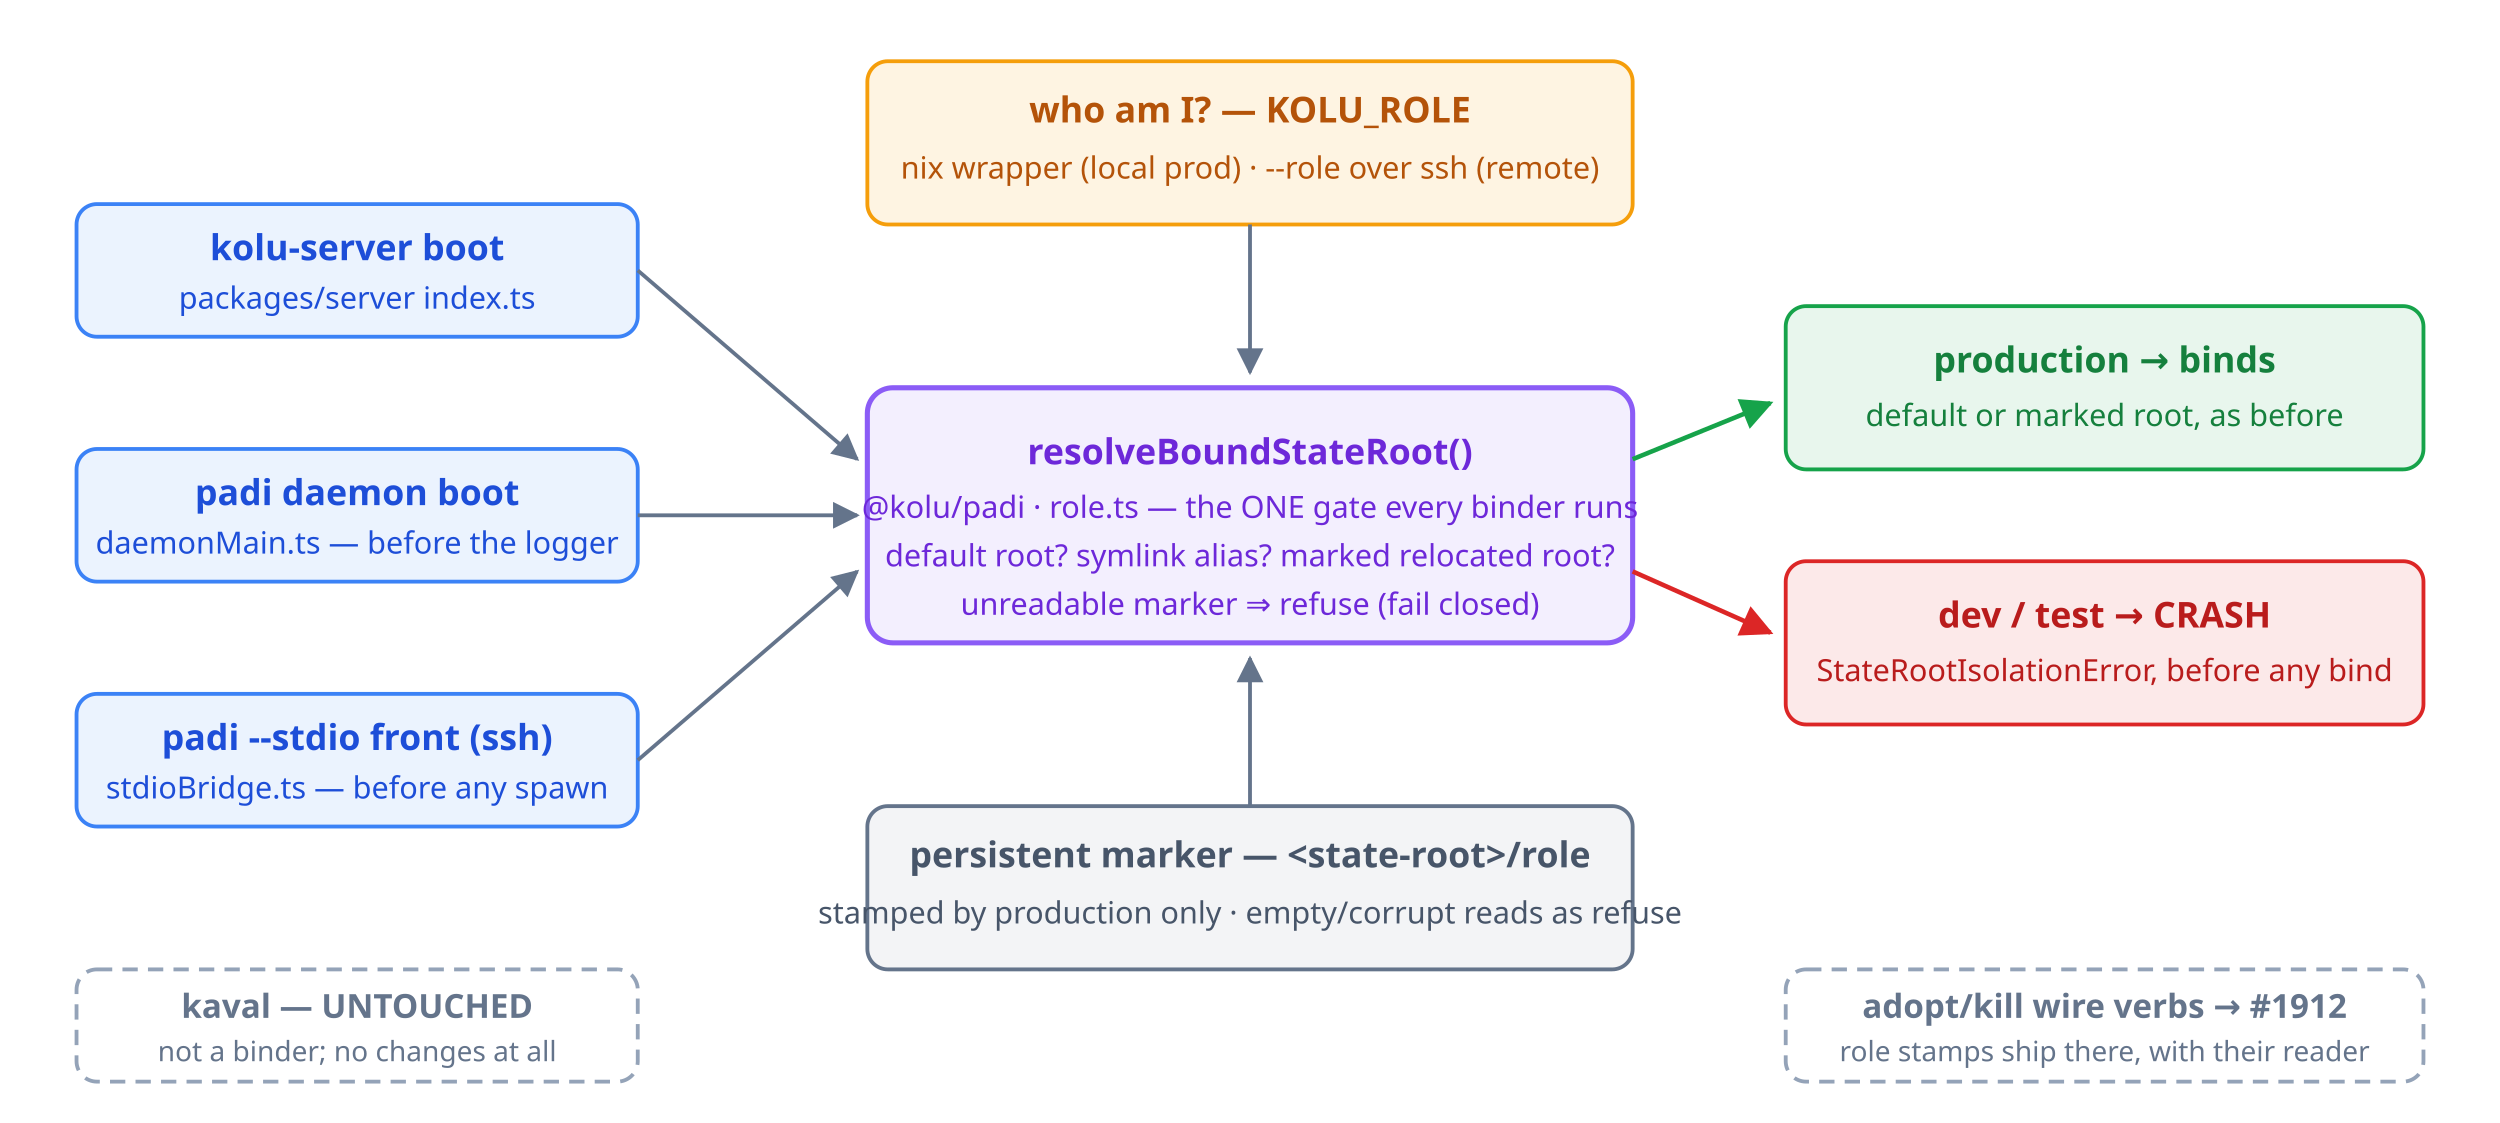
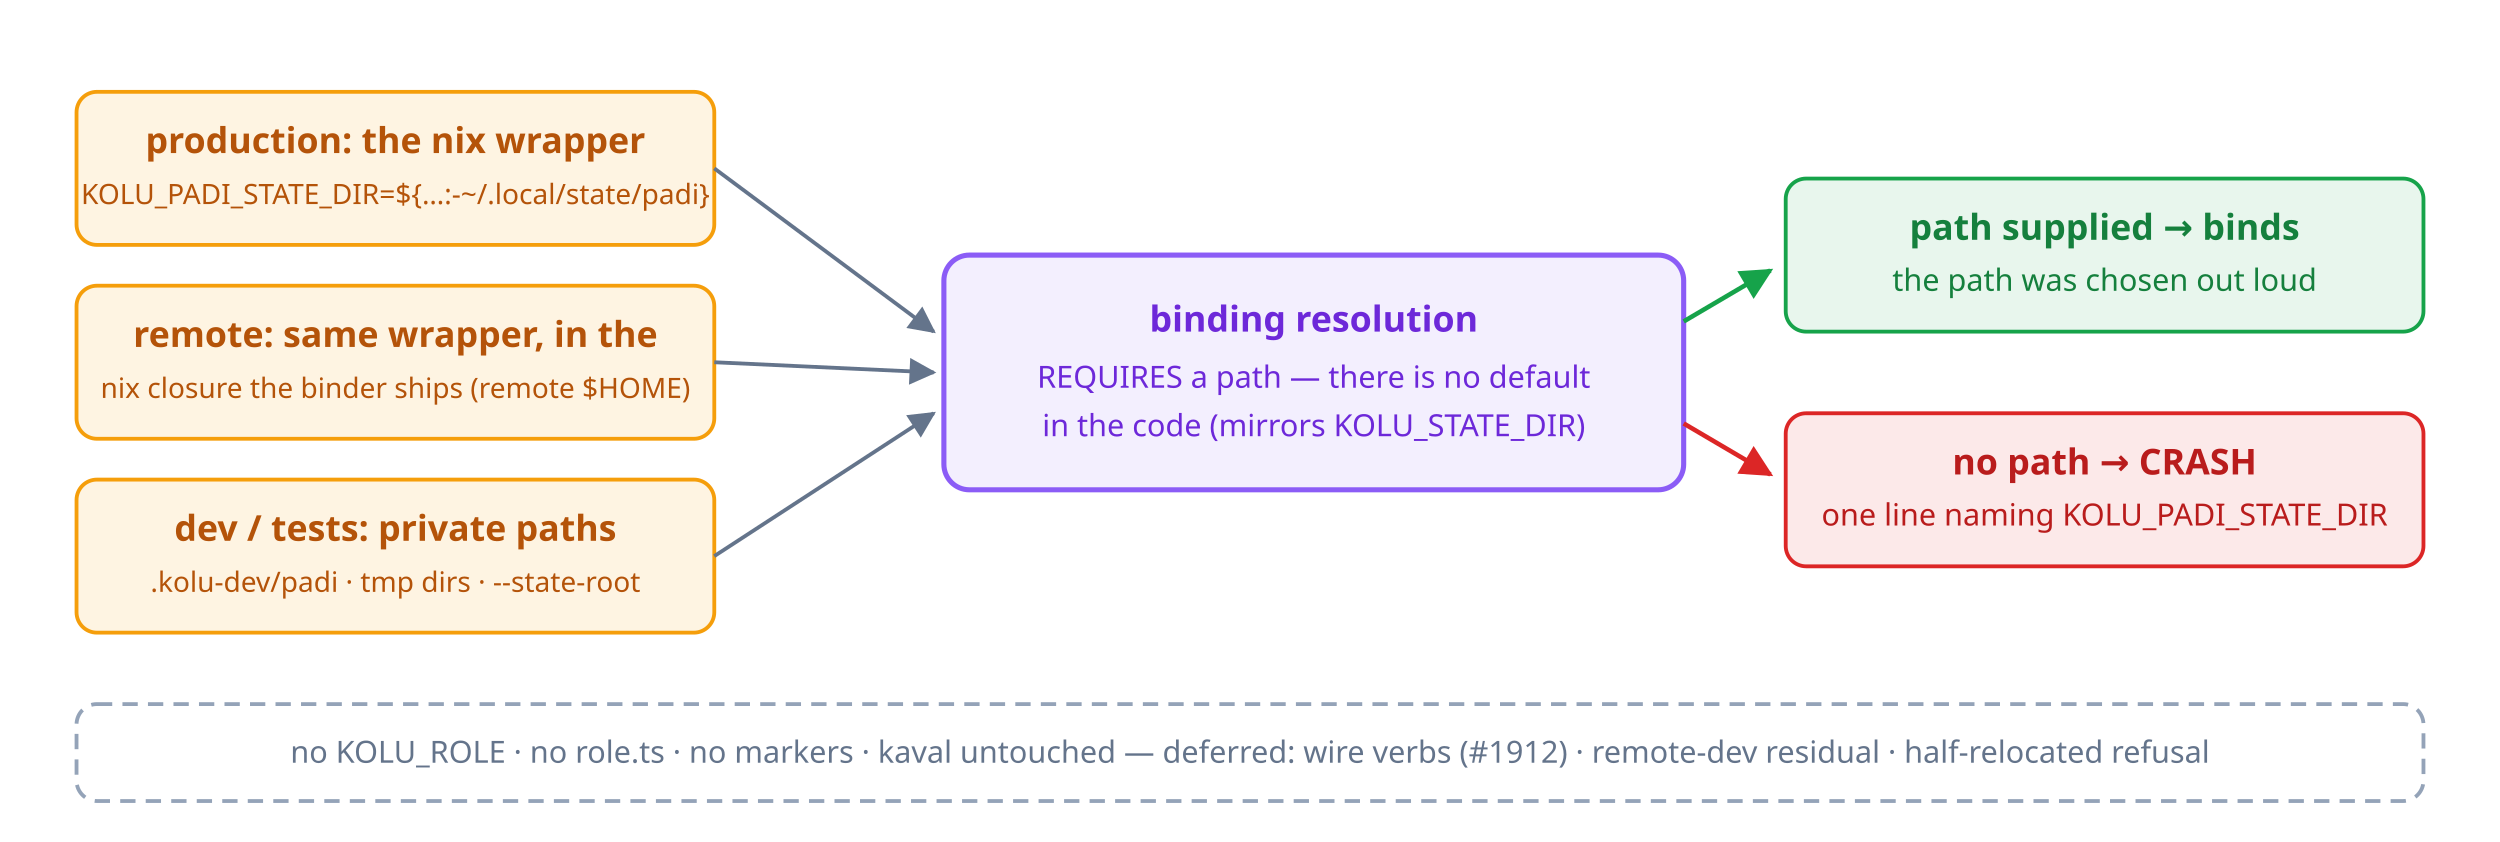
- <svg xmlns="http://www.w3.org/2000/svg" viewBox="0 0 980 440" font-family="ui-sans-serif, system-ui, sans-serif" font-size="14">
+ <svg xmlns="http://www.w3.org/2000/svg" viewBox="0 0 980 330" font-family="ui-sans-serif, system-ui, sans-serif" font-size="14">
  <defs>
    <marker id="arr" viewBox="0 0 10 10" refX="9" refY="5" markerWidth="7" markerHeight="7" orient="auto-start-reverse">
      <path d="M 0 0 L 10 5 L 0 10 z" fill="#64748b" />
    </marker>
    <marker id="arr-g" viewBox="0 0 10 10" refX="9" refY="5" markerWidth="7" markerHeight="7" orient="auto-start-reverse">
      <path d="M 0 0 L 10 5 L 0 10 z" fill="#16a34a" />
    </marker>
    <marker id="arr-r" viewBox="0 0 10 10" refX="9" refY="5" markerWidth="7" markerHeight="7" orient="auto-start-reverse">
      <path d="M 0 0 L 10 5 L 0 10 z" fill="#dc2626" />
    </marker>
  </defs>
-   <rect x="340" y="24" width="300" height="64" rx="8" fill="#f59e0b" fill-opacity="0.12" stroke="#f59e0b" stroke-width="1.5" />
-   <text x="490" y="48" text-anchor="middle" fill="#b45309" font-weight="600">who am I? — KOLU_ROLE</text>
-   <text x="490" y="70" text-anchor="middle" fill="#b45309" font-size="12">nix wrapper (local prod) · --role over ssh (remote)</text>
-   <line x1="490" y1="88" x2="490" y2="146" stroke="#64748b" stroke-width="1.5" marker-end="url(#arr)" />
  <g>
-     <rect x="30" y="80" width="220" height="52" rx="8" fill="#3b82f6" fill-opacity="0.10" stroke="#3b82f6" stroke-width="1.5" />
-     <text x="140" y="102" text-anchor="middle" fill="#1d4ed8" font-weight="600">kolu-server boot</text>
-     <text x="140" y="121" text-anchor="middle" fill="#1d4ed8" font-size="12">packages/server index.ts</text>
-     <rect x="30" y="176" width="220" height="52" rx="8" fill="#3b82f6" fill-opacity="0.10" stroke="#3b82f6" stroke-width="1.5" />
-     <text x="140" y="198" text-anchor="middle" fill="#1d4ed8" font-weight="600">padi daemon boot</text>
-     <text x="140" y="217" text-anchor="middle" fill="#1d4ed8" font-size="12">daemonMain.ts — before the logger</text>
-     <rect x="30" y="272" width="220" height="52" rx="8" fill="#3b82f6" fill-opacity="0.10" stroke="#3b82f6" stroke-width="1.5" />
-     <text x="140" y="294" text-anchor="middle" fill="#1d4ed8" font-weight="600">padi --stdio front (ssh)</text>
-     <text x="140" y="313" text-anchor="middle" fill="#1d4ed8" font-size="12">stdioBridge.ts — before any spawn</text>
+     <rect x="30" y="36" width="250" height="60" rx="8" fill="#f59e0b" fill-opacity="0.12" stroke="#f59e0b" stroke-width="1.5" />
+     <text x="155" y="60" text-anchor="middle" fill="#b45309" font-weight="600">production: the nix wrapper</text>
+     <text x="155" y="80" text-anchor="middle" fill="#b45309" font-size="11">KOLU_PADI_STATE_DIR=${…:-~/.local/state/padi}</text>
+     <rect x="30" y="112" width="250" height="60" rx="8" fill="#f59e0b" fill-opacity="0.12" stroke="#f59e0b" stroke-width="1.5" />
+     <text x="155" y="136" text-anchor="middle" fill="#b45309" font-weight="600">remote: same wrapper, in the</text>
+     <text x="155" y="156" text-anchor="middle" fill="#b45309" font-size="11">nix closure the binder ships (remote $HOME)</text>
+     <rect x="30" y="188" width="250" height="60" rx="8" fill="#f59e0b" fill-opacity="0.12" stroke="#f59e0b" stroke-width="1.5" />
+     <text x="155" y="212" text-anchor="middle" fill="#b45309" font-weight="600">dev / tests: private paths</text>
+     <text x="155" y="232" text-anchor="middle" fill="#b45309" font-size="11">.kolu-dev/padi · tmp dirs · --state-root</text>
  </g>
-   <line x1="250" y1="106" x2="336" y2="180" stroke="#64748b" stroke-width="1.5" marker-end="url(#arr)" />
-   <line x1="250" y1="202" x2="336" y2="202" stroke="#64748b" stroke-width="1.5" marker-end="url(#arr)" />
-   <line x1="250" y1="298" x2="336" y2="224" stroke="#64748b" stroke-width="1.5" marker-end="url(#arr)" />
-   <rect x="340" y="152" width="300" height="100" rx="10" fill="#8b5cf6" fill-opacity="0.10" stroke="#8b5cf6" stroke-width="2" />
-   <text x="490" y="182" text-anchor="middle" fill="#6d28d9" font-weight="700">resolveBoundStateRoot()</text>
-   <text x="490" y="203" text-anchor="middle" fill="#6d28d9" font-size="12">@kolu/padi · role.ts — the ONE gate every binder runs</text>
-   <text x="490" y="222" text-anchor="middle" fill="#6d28d9" font-size="12">default root? symlink alias? marked relocated root?</text>
-   <text x="490" y="241" text-anchor="middle" fill="#6d28d9" font-size="12">unreadable marker ⇒ refuse (fail closed)</text>
-   <rect x="340" y="316" width="300" height="64" rx="8" fill="#64748b" fill-opacity="0.08" stroke="#64748b" stroke-width="1.5" />
-   <text x="490" y="340" text-anchor="middle" fill="#475569" font-weight="600">persistent marker — &lt;state-root&gt;/role</text>
-   <text x="490" y="362" text-anchor="middle" fill="#475569" font-size="12">stamped by production only · empty/corrupt reads as refuse</text>
-   <line x1="490" y1="316" x2="490" y2="258" stroke="#64748b" stroke-width="1.5" marker-end="url(#arr)" />
-   <rect x="700" y="120" width="250" height="64" rx="8" fill="#16a34a" fill-opacity="0.10" stroke="#16a34a" stroke-width="1.5" />
-   <text x="825" y="146" text-anchor="middle" fill="#15803d" font-weight="600">production → binds</text>
-   <text x="825" y="167" text-anchor="middle" fill="#15803d" font-size="12">default or marked root, as before</text>
-   <line x1="640" y1="180" x2="694" y2="158" stroke="#16a34a" stroke-width="1.8" marker-end="url(#arr-g)" />
-   <rect x="700" y="220" width="250" height="64" rx="8" fill="#dc2626" fill-opacity="0.10" stroke="#dc2626" stroke-width="1.5" />
-   <text x="825" y="246" text-anchor="middle" fill="#b91c1c" font-weight="600">dev / test → CRASH</text>
-   <text x="825" y="267" text-anchor="middle" fill="#b91c1c" font-size="12">StateRootIsolationError, before any bind</text>
-   <line x1="640" y1="224" x2="694" y2="248" stroke="#dc2626" stroke-width="1.8" marker-end="url(#arr-r)" />
-   <rect x="30" y="380" width="220" height="44" rx="8" fill="none" stroke="#94a3b8" stroke-width="1.5" stroke-dasharray="6 4" />
-   <text x="140" y="399" text-anchor="middle" fill="#64748b" font-weight="600" font-size="13">kaval — UNTOUCHED</text>
-   <text x="140" y="416" text-anchor="middle" fill="#64748b" font-size="11">not a binder; no changes at all</text>
-   <rect x="700" y="380" width="250" height="44" rx="8" fill="none" stroke="#94a3b8" stroke-width="1.5" stroke-dasharray="6 4" />
-   <text x="825" y="399" text-anchor="middle" fill="#64748b" font-weight="600" font-size="13">adopt/kill wire verbs → #1912</text>
-   <text x="825" y="416" text-anchor="middle" fill="#64748b" font-size="11">role stamps ship there, with their reader</text>
+   <line x1="280" y1="66" x2="366" y2="130" stroke="#64748b" stroke-width="1.5" marker-end="url(#arr)" />
+   <line x1="280" y1="142" x2="366" y2="146" stroke="#64748b" stroke-width="1.5" marker-end="url(#arr)" />
+   <line x1="280" y1="218" x2="366" y2="162" stroke="#64748b" stroke-width="1.5" marker-end="url(#arr)" />
+   <rect x="370" y="100" width="290" height="92" rx="10" fill="#8b5cf6" fill-opacity="0.10" stroke="#8b5cf6" stroke-width="2" />
+   <text x="515" y="130" text-anchor="middle" fill="#6d28d9" font-weight="700">binding resolution</text>
+   <text x="515" y="152" text-anchor="middle" fill="#6d28d9" font-size="12">REQUIRES a path — there is no default</text>
+   <text x="515" y="171" text-anchor="middle" fill="#6d28d9" font-size="12">in the code (mirrors KOLU_STATE_DIR)</text>
+   <rect x="700" y="70" width="250" height="60" rx="8" fill="#16a34a" fill-opacity="0.10" stroke="#16a34a" stroke-width="1.5" />
+   <text x="825" y="94" text-anchor="middle" fill="#15803d" font-weight="600">path supplied → binds</text>
+   <text x="825" y="114" text-anchor="middle" fill="#15803d" font-size="12">the path was chosen out loud</text>
+   <line x1="660" y1="126" x2="694" y2="106" stroke="#16a34a" stroke-width="1.8" marker-end="url(#arr-g)" />
+   <rect x="700" y="162" width="250" height="60" rx="8" fill="#dc2626" fill-opacity="0.10" stroke="#dc2626" stroke-width="1.5" />
+   <text x="825" y="186" text-anchor="middle" fill="#b91c1c" font-weight="600">no path → CRASH</text>
+   <text x="825" y="206" text-anchor="middle" fill="#b91c1c" font-size="12">one line naming KOLU_PADI_STATE_DIR</text>
+   <line x1="660" y1="166" x2="694" y2="186" stroke="#dc2626" stroke-width="1.8" marker-end="url(#arr-r)" />
+   <rect x="30" y="276" width="920" height="38" rx="8" fill="none" stroke="#94a3b8" stroke-width="1.5" stroke-dasharray="6 4" />
+   <text x="490" y="299" text-anchor="middle" fill="#64748b" font-size="12">no KOLU_ROLE · no role.ts · no markers · kaval untouched — deferred: wire verbs (#1912) · remote-dev residual · half-relocated refusal</text>
</svg>
